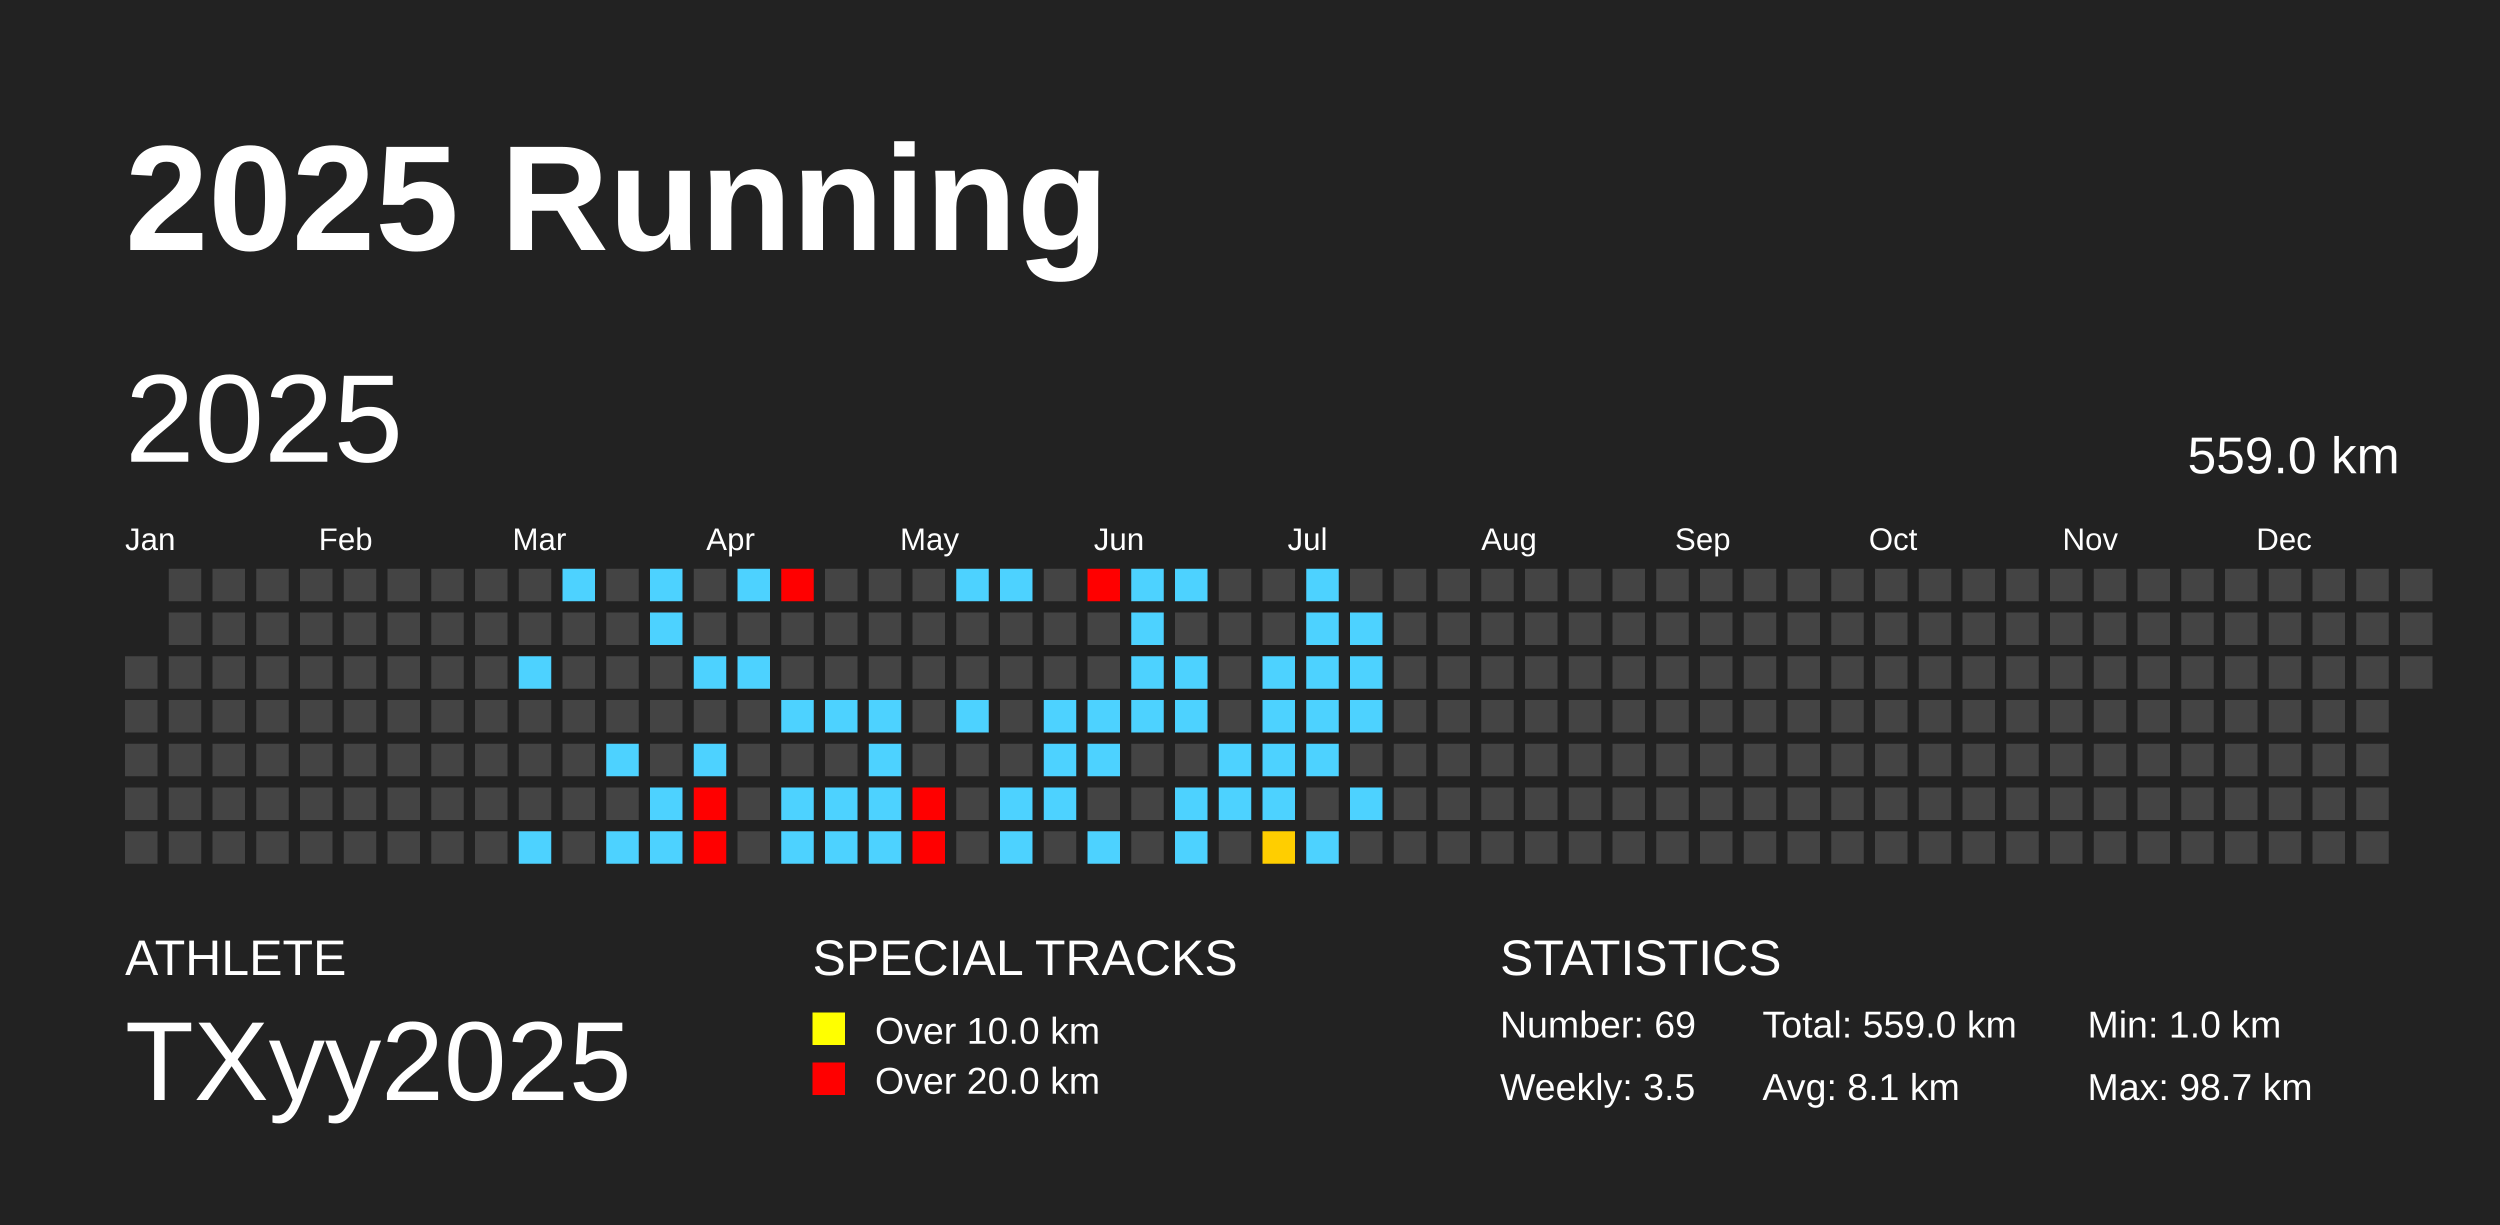
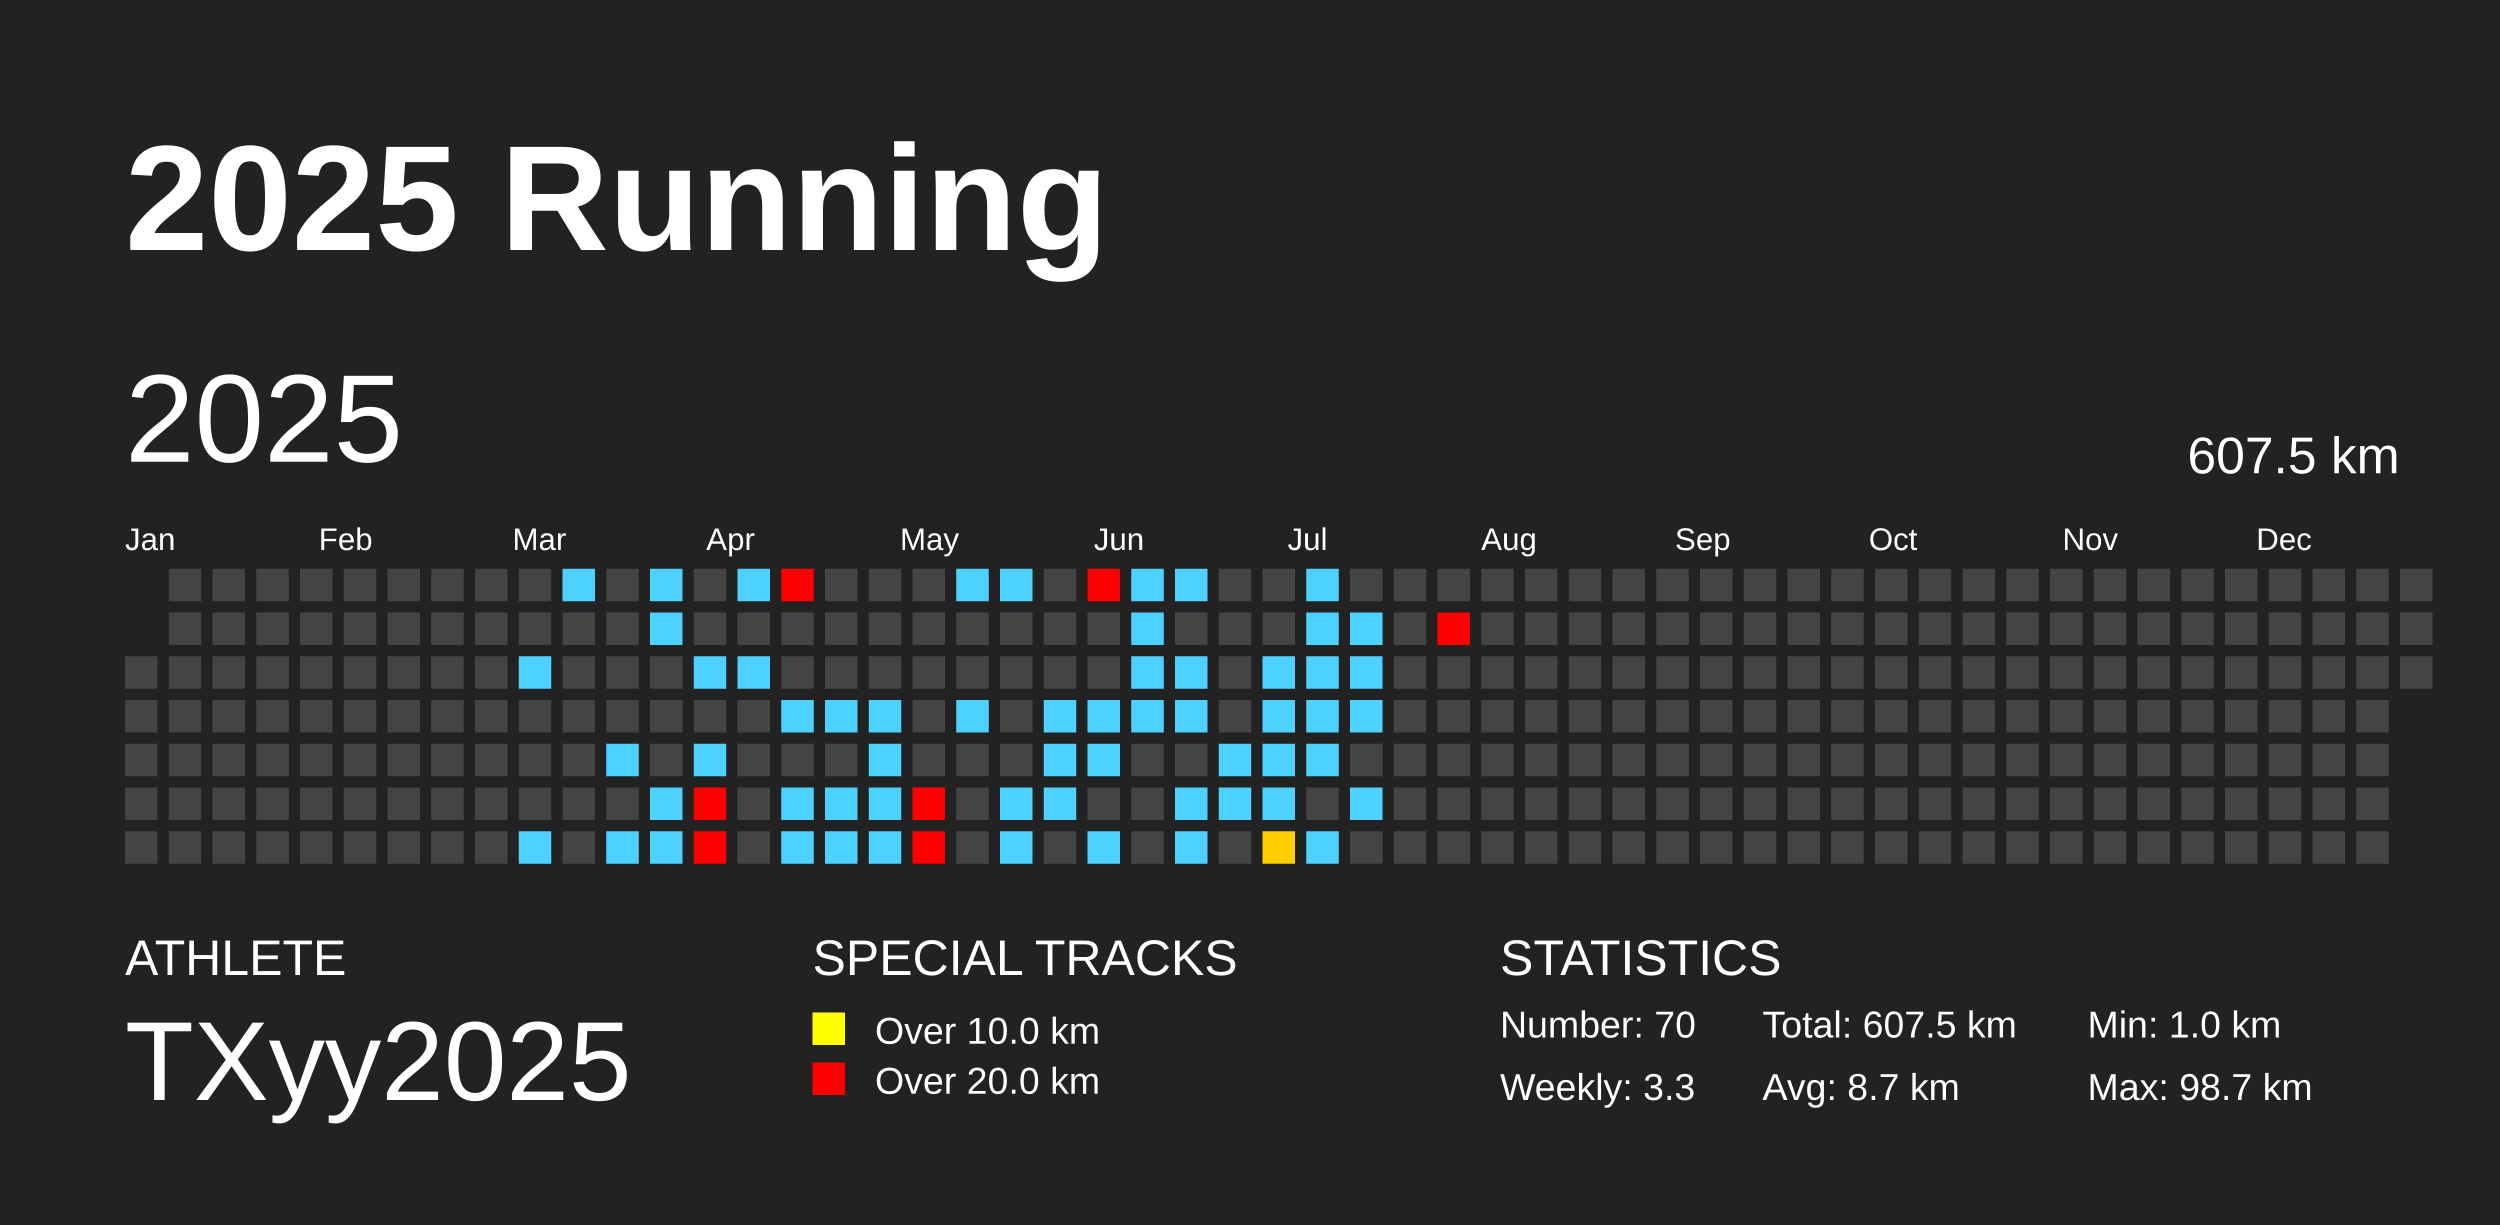
<svg xmlns="http://www.w3.org/2000/svg" baseProfile="full" height="98mm" version="1.1" viewBox="0,0,200,98" width="200mm">
  <defs />
  <rect fill="#222222" height="98" width="200" x="0" y="0" />
  <text fill="#FFFFFF" style="font-size:12px; font-family:Arial; font-weight:bold;" x="10" y="20">2025 Running</text>
  <text fill="#FFFFFF" style="font-size:4px; font-family:Arial" x="10" y="78">ATHLETE</text>
  <text fill="#FFFFFF" style="font-size:9px; font-family:Arial" x="10" y="88">TXyy2025</text>
  <text fill="#FFFFFF" style="font-size:4px; font-family:Arial" x="65" y="78">SPECIAL TRACKS</text>
  <rect fill="yellow" height="2.6" width="2.6" x="65" y="81" />
  <text fill="#FFFFFF" style="font-size:3px; font-family:Arial" x="70" y="83.5">Over 10.0 km</text>
  <rect fill="red" height="2.6" width="2.6" x="65" y="85" />
  <text fill="#FFFFFF" style="font-size:3px; font-family:Arial" x="70" y="87.5">Over 20.0 km</text>
  <text fill="#FFFFFF" style="font-size:4px; font-family:Arial" x="120" y="78">STATISTICS</text>
-   <text fill="#FFFFFF" style="font-size:3px; font-family:Arial" x="120" y="83">Number: 69</text>
-   <text fill="#FFFFFF" style="font-size:3px; font-family:Arial" x="120" y="88">Weekly: 3.5</text>
-   <text fill="#FFFFFF" style="font-size:3px; font-family:Arial" x="141" y="83">Total: 559.0 km</text>
-   <text fill="#FFFFFF" style="font-size:3px; font-family:Arial" x="141" y="88">Avg: 8.1 km</text>
+   <text fill="#FFFFFF" style="font-size:3px; font-family:Arial" x="120" y="83">Number: 70</text>
+   <text fill="#FFFFFF" style="font-size:3px; font-family:Arial" x="120" y="88">Weekly: 3.3</text>
+   <text fill="#FFFFFF" style="font-size:3px; font-family:Arial" x="141" y="83">Total: 607.5 km</text>
+   <text fill="#FFFFFF" style="font-size:3px; font-family:Arial" x="141" y="88">Avg: 8.7 km</text>
  <text fill="#FFFFFF" style="font-size:3px; font-family:Arial" x="167" y="83">Min: 1.0 km</text>
  <text fill="#FFFFFF" style="font-size:3px; font-family:Arial" x="167" y="88">Max: 98.7 km</text>
  <text dominant-baseline="hanging" fill="#FFFFFF" style="font-size:10.0px; font-family:Arial;" x="10" y="30">2025</text>
-   <text dominant-baseline="hanging" fill="#FFFFFF" style="font-size:4.125px; font-family:Arial;" x="175" y="35">559.0 km</text>
+   <text dominant-baseline="hanging" fill="#FFFFFF" style="font-size:4.125px; font-family:Arial;" x="175" y="35">607.5 km</text>
  <text fill="#FFFFFF" style="font-size:2.5px; font-family:Arial" x="10.0" y="44">Jan</text>
  <text fill="#FFFFFF" style="font-size:2.5px; font-family:Arial" x="25.5" y="44">Feb</text>
  <text fill="#FFFFFF" style="font-size:2.5px; font-family:Arial" x="41.0" y="44">Mar</text>
  <text fill="#FFFFFF" style="font-size:2.5px; font-family:Arial" x="56.5" y="44">Apr</text>
  <text fill="#FFFFFF" style="font-size:2.5px; font-family:Arial" x="72.0" y="44">May</text>
  <text fill="#FFFFFF" style="font-size:2.5px; font-family:Arial" x="87.5" y="44">Jun</text>
  <text fill="#FFFFFF" style="font-size:2.5px; font-family:Arial" x="103.0" y="44">Jul</text>
  <text fill="#FFFFFF" style="font-size:2.5px; font-family:Arial" x="118.5" y="44">Aug</text>
  <text fill="#FFFFFF" style="font-size:2.5px; font-family:Arial" x="134.0" y="44">Sep</text>
  <text fill="#FFFFFF" style="font-size:2.5px; font-family:Arial" x="149.5" y="44">Oct</text>
  <text fill="#FFFFFF" style="font-size:2.5px; font-family:Arial" x="165.0" y="44">Nov</text>
  <text fill="#FFFFFF" style="font-size:2.5px; font-family:Arial" x="180.5" y="44">Dec</text>
  <rect fill="#444444" height="2.6" width="2.6" x="10.0" y="52.5" />
  <rect fill="#444444" height="2.6" width="2.6" x="10.0" y="56.0" />
  <rect fill="#444444" height="2.6" width="2.6" x="10.0" y="59.5" />
  <rect fill="#444444" height="2.6" width="2.6" x="10.0" y="63.0" />
  <rect fill="#444444" height="2.6" width="2.6" x="10.0" y="66.5" />
  <rect fill="#444444" height="2.6" width="2.6" x="13.5" y="45.5" />
  <rect fill="#444444" height="2.6" width="2.6" x="13.5" y="49.0" />
  <rect fill="#444444" height="2.6" width="2.6" x="13.5" y="52.5" />
  <rect fill="#444444" height="2.6" width="2.6" x="13.5" y="56.0" />
  <rect fill="#444444" height="2.6" width="2.6" x="13.5" y="59.5" />
  <rect fill="#444444" height="2.6" width="2.6" x="13.5" y="63.0" />
  <rect fill="#444444" height="2.6" width="2.6" x="13.5" y="66.5" />
  <rect fill="#444444" height="2.6" width="2.6" x="17.0" y="45.5" />
  <rect fill="#444444" height="2.6" width="2.6" x="17.0" y="49.0" />
  <rect fill="#444444" height="2.6" width="2.6" x="17.0" y="52.5" />
  <rect fill="#444444" height="2.6" width="2.6" x="17.0" y="56.0" />
  <rect fill="#444444" height="2.6" width="2.6" x="17.0" y="59.5" />
  <rect fill="#444444" height="2.6" width="2.6" x="17.0" y="63.0" />
  <rect fill="#444444" height="2.6" width="2.6" x="17.0" y="66.5" />
  <rect fill="#444444" height="2.6" width="2.6" x="20.5" y="45.5" />
  <rect fill="#444444" height="2.6" width="2.6" x="20.5" y="49.0" />
  <rect fill="#444444" height="2.6" width="2.6" x="20.5" y="52.5" />
  <rect fill="#444444" height="2.6" width="2.6" x="20.5" y="56.0" />
  <rect fill="#444444" height="2.6" width="2.6" x="20.5" y="59.5" />
  <rect fill="#444444" height="2.6" width="2.6" x="20.5" y="63.0" />
  <rect fill="#444444" height="2.6" width="2.6" x="20.5" y="66.5" />
  <rect fill="#444444" height="2.6" width="2.6" x="24.0" y="45.5" />
  <rect fill="#444444" height="2.6" width="2.6" x="24.0" y="49.0" />
  <rect fill="#444444" height="2.6" width="2.6" x="24.0" y="52.5" />
  <rect fill="#444444" height="2.6" width="2.6" x="24.0" y="56.0" />
  <rect fill="#444444" height="2.6" width="2.6" x="24.0" y="59.5" />
  <rect fill="#444444" height="2.6" width="2.6" x="24.0" y="63.0" />
  <rect fill="#444444" height="2.6" width="2.6" x="24.0" y="66.5" />
  <rect fill="#444444" height="2.6" width="2.6" x="27.5" y="45.5" />
  <rect fill="#444444" height="2.6" width="2.6" x="27.5" y="49.0" />
  <rect fill="#444444" height="2.6" width="2.6" x="27.5" y="52.5" />
  <rect fill="#444444" height="2.6" width="2.6" x="27.5" y="56.0" />
  <rect fill="#444444" height="2.6" width="2.6" x="27.5" y="59.5" />
  <rect fill="#444444" height="2.6" width="2.6" x="27.5" y="63.0" />
  <rect fill="#444444" height="2.6" width="2.6" x="27.5" y="66.5" />
  <rect fill="#444444" height="2.6" width="2.6" x="31.0" y="45.5" />
  <rect fill="#444444" height="2.6" width="2.6" x="31.0" y="49.0" />
  <rect fill="#444444" height="2.6" width="2.6" x="31.0" y="52.5" />
  <rect fill="#444444" height="2.6" width="2.6" x="31.0" y="56.0" />
  <rect fill="#444444" height="2.6" width="2.6" x="31.0" y="59.5" />
  <rect fill="#444444" height="2.6" width="2.6" x="31.0" y="63.0" />
  <rect fill="#444444" height="2.6" width="2.6" x="31.0" y="66.5" />
  <rect fill="#444444" height="2.6" width="2.6" x="34.5" y="45.5" />
  <rect fill="#444444" height="2.6" width="2.6" x="34.5" y="49.0" />
  <rect fill="#444444" height="2.6" width="2.6" x="34.5" y="52.5" />
  <rect fill="#444444" height="2.6" width="2.6" x="34.5" y="56.0" />
  <rect fill="#444444" height="2.6" width="2.6" x="34.5" y="59.5" />
  <rect fill="#444444" height="2.6" width="2.6" x="34.5" y="63.0" />
  <rect fill="#444444" height="2.6" width="2.6" x="34.5" y="66.5" />
  <rect fill="#444444" height="2.6" width="2.6" x="38.0" y="45.5" />
  <rect fill="#444444" height="2.6" width="2.6" x="38.0" y="49.0" />
  <rect fill="#444444" height="2.6" width="2.6" x="38.0" y="52.5" />
  <rect fill="#444444" height="2.6" width="2.6" x="38.0" y="56.0" />
  <rect fill="#444444" height="2.6" width="2.6" x="38.0" y="59.5" />
  <rect fill="#444444" height="2.6" width="2.6" x="38.0" y="63.0" />
  <rect fill="#444444" height="2.6" width="2.6" x="38.0" y="66.5" />
  <rect fill="#444444" height="2.6" width="2.6" x="41.5" y="45.5" />
  <rect fill="#444444" height="2.6" width="2.6" x="41.5" y="49.0" />
  <rect fill="#4dd2ff" height="2.6" width="2.6" x="41.5" y="52.5" />
  <rect fill="#444444" height="2.6" width="2.6" x="41.5" y="56.0" />
  <rect fill="#444444" height="2.6" width="2.6" x="41.5" y="59.5" />
  <rect fill="#444444" height="2.6" width="2.6" x="41.5" y="63.0" />
  <rect fill="#4dd2ff" height="2.6" width="2.6" x="41.5" y="66.5" />
  <rect fill="#4dd2ff" height="2.6" width="2.6" x="45.0" y="45.5" />
  <rect fill="#444444" height="2.6" width="2.6" x="45.0" y="49.0" />
  <rect fill="#444444" height="2.6" width="2.6" x="45.0" y="52.5" />
  <rect fill="#444444" height="2.6" width="2.6" x="45.0" y="56.0" />
  <rect fill="#444444" height="2.6" width="2.6" x="45.0" y="59.5" />
  <rect fill="#444444" height="2.6" width="2.6" x="45.0" y="63.0" />
  <rect fill="#444444" height="2.6" width="2.6" x="45.0" y="66.5" />
  <rect fill="#444444" height="2.6" width="2.6" x="48.5" y="45.5" />
  <rect fill="#444444" height="2.6" width="2.6" x="48.5" y="49.0" />
  <rect fill="#444444" height="2.6" width="2.6" x="48.5" y="52.5" />
  <rect fill="#444444" height="2.6" width="2.6" x="48.5" y="56.0" />
  <rect fill="#4dd2ff" height="2.6" width="2.6" x="48.5" y="59.5" />
  <rect fill="#444444" height="2.6" width="2.6" x="48.5" y="63.0" />
  <rect fill="#4dd2ff" height="2.6" width="2.6" x="48.5" y="66.5" />
  <rect fill="#4dd2ff" height="2.6" width="2.6" x="52.0" y="45.5" />
  <rect fill="#4dd2ff" height="2.6" width="2.6" x="52.0" y="49.0" />
  <rect fill="#444444" height="2.6" width="2.6" x="52.0" y="52.5" />
  <rect fill="#444444" height="2.6" width="2.6" x="52.0" y="56.0" />
  <rect fill="#444444" height="2.6" width="2.6" x="52.0" y="59.5" />
  <rect fill="#4dd2ff" height="2.6" width="2.6" x="52.0" y="63.0" />
  <rect fill="#4dd2ff" height="2.6" width="2.6" x="52.0" y="66.5" />
  <rect fill="#444444" height="2.6" width="2.6" x="55.5" y="45.5" />
  <rect fill="#444444" height="2.6" width="2.6" x="55.5" y="49.0" />
  <rect fill="#4dd2ff" height="2.6" width="2.6" x="55.5" y="52.5" />
  <rect fill="#444444" height="2.6" width="2.6" x="55.5" y="56.0" />
  <rect fill="#4dd2ff" height="2.6" width="2.6" x="55.5" y="59.5" />
  <rect fill="red" height="2.6" width="2.6" x="55.5" y="63.0" />
  <rect fill="red" height="2.6" width="2.6" x="55.5" y="66.5" />
  <rect fill="#4dd2ff" height="2.6" width="2.6" x="59.0" y="45.5" />
  <rect fill="#444444" height="2.6" width="2.6" x="59.0" y="49.0" />
  <rect fill="#4dd2ff" height="2.6" width="2.6" x="59.0" y="52.5" />
  <rect fill="#444444" height="2.6" width="2.6" x="59.0" y="56.0" />
  <rect fill="#444444" height="2.6" width="2.6" x="59.0" y="59.5" />
  <rect fill="#444444" height="2.6" width="2.6" x="59.0" y="63.0" />
  <rect fill="#444444" height="2.6" width="2.6" x="59.0" y="66.5" />
  <rect fill="red" height="2.6" width="2.6" x="62.5" y="45.5" />
  <rect fill="#444444" height="2.6" width="2.6" x="62.5" y="49.0" />
  <rect fill="#444444" height="2.6" width="2.6" x="62.5" y="52.5" />
  <rect fill="#4dd2ff" height="2.6" width="2.6" x="62.5" y="56.0" />
  <rect fill="#444444" height="2.6" width="2.6" x="62.5" y="59.5" />
  <rect fill="#4dd2ff" height="2.6" width="2.6" x="62.5" y="63.0" />
  <rect fill="#4dd2ff" height="2.6" width="2.6" x="62.5" y="66.5" />
  <rect fill="#444444" height="2.6" width="2.6" x="66.0" y="45.5" />
  <rect fill="#444444" height="2.6" width="2.6" x="66.0" y="49.0" />
  <rect fill="#444444" height="2.6" width="2.6" x="66.0" y="52.5" />
  <rect fill="#4dd2ff" height="2.6" width="2.6" x="66.0" y="56.0" />
  <rect fill="#444444" height="2.6" width="2.6" x="66.0" y="59.5" />
  <rect fill="#4dd2ff" height="2.6" width="2.6" x="66.0" y="63.0" />
  <rect fill="#4dd2ff" height="2.6" width="2.6" x="66.0" y="66.5" />
  <rect fill="#444444" height="2.6" width="2.6" x="69.5" y="45.5" />
  <rect fill="#444444" height="2.6" width="2.6" x="69.5" y="49.0" />
  <rect fill="#444444" height="2.6" width="2.6" x="69.5" y="52.5" />
  <rect fill="#4dd2ff" height="2.6" width="2.6" x="69.5" y="56.0" />
  <rect fill="#4dd2ff" height="2.6" width="2.6" x="69.5" y="59.5" />
  <rect fill="#4dd2ff" height="2.6" width="2.6" x="69.5" y="63.0" />
  <rect fill="#4dd2ff" height="2.6" width="2.6" x="69.5" y="66.5" />
  <rect fill="#444444" height="2.6" width="2.6" x="73.0" y="45.5" />
  <rect fill="#444444" height="2.6" width="2.6" x="73.0" y="49.0" />
  <rect fill="#444444" height="2.6" width="2.6" x="73.0" y="52.5" />
  <rect fill="#444444" height="2.6" width="2.6" x="73.0" y="56.0" />
  <rect fill="#444444" height="2.6" width="2.6" x="73.0" y="59.5" />
  <rect fill="red" height="2.6" width="2.6" x="73.0" y="63.0" />
  <rect fill="red" height="2.6" width="2.6" x="73.0" y="66.5" />
  <rect fill="#4dd2ff" height="2.6" width="2.6" x="76.5" y="45.5" />
  <rect fill="#444444" height="2.6" width="2.6" x="76.5" y="49.0" />
  <rect fill="#444444" height="2.6" width="2.6" x="76.5" y="52.5" />
  <rect fill="#4dd2ff" height="2.6" width="2.6" x="76.5" y="56.0" />
  <rect fill="#444444" height="2.6" width="2.6" x="76.5" y="59.5" />
  <rect fill="#444444" height="2.6" width="2.6" x="76.5" y="63.0" />
  <rect fill="#444444" height="2.6" width="2.6" x="76.5" y="66.5" />
  <rect fill="#4dd2ff" height="2.6" width="2.6" x="80.0" y="45.5" />
  <rect fill="#444444" height="2.6" width="2.6" x="80.0" y="49.0" />
  <rect fill="#444444" height="2.6" width="2.6" x="80.0" y="52.5" />
  <rect fill="#444444" height="2.6" width="2.6" x="80.0" y="56.0" />
  <rect fill="#444444" height="2.6" width="2.6" x="80.0" y="59.5" />
  <rect fill="#4dd2ff" height="2.6" width="2.6" x="80.0" y="63.0" />
  <rect fill="#4dd2ff" height="2.6" width="2.6" x="80.0" y="66.5" />
  <rect fill="#444444" height="2.6" width="2.6" x="83.5" y="45.5" />
  <rect fill="#444444" height="2.6" width="2.6" x="83.5" y="49.0" />
  <rect fill="#444444" height="2.6" width="2.6" x="83.5" y="52.5" />
  <rect fill="#4dd2ff" height="2.6" width="2.6" x="83.5" y="56.0" />
  <rect fill="#4dd2ff" height="2.6" width="2.6" x="83.5" y="59.5" />
  <rect fill="#4dd2ff" height="2.6" width="2.6" x="83.5" y="63.0" />
  <rect fill="#444444" height="2.6" width="2.6" x="83.5" y="66.5" />
  <rect fill="red" height="2.6" width="2.6" x="87.0" y="45.5" />
  <rect fill="#444444" height="2.6" width="2.6" x="87.0" y="49.0" />
  <rect fill="#444444" height="2.6" width="2.6" x="87.0" y="52.5" />
  <rect fill="#4dd2ff" height="2.6" width="2.6" x="87.0" y="56.0" />
  <rect fill="#4dd2ff" height="2.6" width="2.6" x="87.0" y="59.5" />
  <rect fill="#444444" height="2.6" width="2.6" x="87.0" y="63.0" />
  <rect fill="#4dd2ff" height="2.6" width="2.6" x="87.0" y="66.5" />
  <rect fill="#4dd2ff" height="2.6" width="2.6" x="90.5" y="45.5" />
  <rect fill="#4dd2ff" height="2.6" width="2.6" x="90.5" y="49.0" />
  <rect fill="#4dd2ff" height="2.6" width="2.6" x="90.5" y="52.5" />
  <rect fill="#4dd2ff" height="2.6" width="2.6" x="90.5" y="56.0" />
  <rect fill="#444444" height="2.6" width="2.6" x="90.5" y="59.5" />
  <rect fill="#444444" height="2.6" width="2.6" x="90.5" y="63.0" />
  <rect fill="#444444" height="2.6" width="2.6" x="90.5" y="66.5" />
  <rect fill="#4dd2ff" height="2.6" width="2.6" x="94.0" y="45.5" />
  <rect fill="#444444" height="2.6" width="2.6" x="94.0" y="49.0" />
  <rect fill="#4dd2ff" height="2.6" width="2.6" x="94.0" y="52.5" />
  <rect fill="#4dd2ff" height="2.6" width="2.6" x="94.0" y="56.0" />
  <rect fill="#444444" height="2.6" width="2.6" x="94.0" y="59.5" />
  <rect fill="#4dd2ff" height="2.6" width="2.6" x="94.0" y="63.0" />
  <rect fill="#4dd2ff" height="2.6" width="2.6" x="94.0" y="66.5" />
  <rect fill="#444444" height="2.6" width="2.6" x="97.5" y="45.5" />
  <rect fill="#444444" height="2.6" width="2.6" x="97.5" y="49.0" />
  <rect fill="#444444" height="2.6" width="2.6" x="97.5" y="52.5" />
  <rect fill="#444444" height="2.6" width="2.6" x="97.5" y="56.0" />
  <rect fill="#4dd2ff" height="2.6" width="2.6" x="97.5" y="59.5" />
  <rect fill="#4dd2ff" height="2.6" width="2.6" x="97.5" y="63.0" />
  <rect fill="#444444" height="2.6" width="2.6" x="97.5" y="66.5" />
  <rect fill="#444444" height="2.6" width="2.6" x="101.0" y="45.5" />
  <rect fill="#444444" height="2.6" width="2.6" x="101.0" y="49.0" />
  <rect fill="#4dd2ff" height="2.6" width="2.6" x="101.0" y="52.5" />
  <rect fill="#4dd2ff" height="2.6" width="2.6" x="101.0" y="56.0" />
  <rect fill="#4dd2ff" height="2.6" width="2.6" x="101.0" y="59.5" />
  <rect fill="#4dd2ff" height="2.6" width="2.6" x="101.0" y="63.0" />
  <rect fill="#ffce00" height="2.6" width="2.6" x="101.0" y="66.5" />
  <rect fill="#4dd2ff" height="2.6" width="2.6" x="104.5" y="45.5" />
  <rect fill="#4dd2ff" height="2.6" width="2.6" x="104.5" y="49.0" />
  <rect fill="#4dd2ff" height="2.6" width="2.6" x="104.5" y="52.5" />
  <rect fill="#4dd2ff" height="2.6" width="2.6" x="104.5" y="56.0" />
  <rect fill="#4dd2ff" height="2.6" width="2.6" x="104.5" y="59.5" />
  <rect fill="#444444" height="2.6" width="2.6" x="104.5" y="63.0" />
  <rect fill="#4dd2ff" height="2.6" width="2.6" x="104.5" y="66.5" />
  <rect fill="#444444" height="2.6" width="2.6" x="108.0" y="45.5" />
  <rect fill="#4dd2ff" height="2.6" width="2.6" x="108.0" y="49.0" />
  <rect fill="#4dd2ff" height="2.6" width="2.6" x="108.0" y="52.5" />
  <rect fill="#4dd2ff" height="2.6" width="2.6" x="108.0" y="56.0" />
  <rect fill="#444444" height="2.6" width="2.6" x="108.0" y="59.5" />
  <rect fill="#4dd2ff" height="2.6" width="2.6" x="108.0" y="63.0" />
  <rect fill="#444444" height="2.6" width="2.6" x="108.0" y="66.5" />
  <rect fill="#444444" height="2.6" width="2.6" x="111.5" y="45.5" />
  <rect fill="#444444" height="2.6" width="2.6" x="111.5" y="49.0" />
  <rect fill="#444444" height="2.6" width="2.6" x="111.5" y="52.5" />
  <rect fill="#444444" height="2.6" width="2.6" x="111.5" y="56.0" />
  <rect fill="#444444" height="2.6" width="2.6" x="111.5" y="59.5" />
  <rect fill="#444444" height="2.6" width="2.6" x="111.5" y="63.0" />
  <rect fill="#444444" height="2.6" width="2.6" x="111.5" y="66.5" />
  <rect fill="#444444" height="2.6" width="2.6" x="115.0" y="45.5" />
-   <rect fill="#444444" height="2.6" width="2.6" x="115.0" y="49.0" />
+   <rect fill="red" height="2.6" width="2.6" x="115.0" y="49.0" />
  <rect fill="#444444" height="2.6" width="2.6" x="115.0" y="52.5" />
  <rect fill="#444444" height="2.6" width="2.6" x="115.0" y="56.0" />
  <rect fill="#444444" height="2.6" width="2.6" x="115.0" y="59.5" />
  <rect fill="#444444" height="2.6" width="2.6" x="115.0" y="63.0" />
  <rect fill="#444444" height="2.6" width="2.6" x="115.0" y="66.5" />
  <rect fill="#444444" height="2.6" width="2.6" x="118.5" y="45.5" />
  <rect fill="#444444" height="2.6" width="2.6" x="118.5" y="49.0" />
  <rect fill="#444444" height="2.6" width="2.6" x="118.5" y="52.5" />
  <rect fill="#444444" height="2.6" width="2.6" x="118.5" y="56.0" />
  <rect fill="#444444" height="2.6" width="2.6" x="118.5" y="59.5" />
  <rect fill="#444444" height="2.6" width="2.6" x="118.5" y="63.0" />
  <rect fill="#444444" height="2.6" width="2.6" x="118.5" y="66.5" />
  <rect fill="#444444" height="2.6" width="2.6" x="122.0" y="45.5" />
  <rect fill="#444444" height="2.6" width="2.6" x="122.0" y="49.0" />
  <rect fill="#444444" height="2.6" width="2.6" x="122.0" y="52.5" />
  <rect fill="#444444" height="2.6" width="2.6" x="122.0" y="56.0" />
  <rect fill="#444444" height="2.6" width="2.6" x="122.0" y="59.5" />
  <rect fill="#444444" height="2.6" width="2.6" x="122.0" y="63.0" />
  <rect fill="#444444" height="2.6" width="2.6" x="122.0" y="66.5" />
  <rect fill="#444444" height="2.6" width="2.6" x="125.5" y="45.5" />
  <rect fill="#444444" height="2.6" width="2.6" x="125.5" y="49.0" />
  <rect fill="#444444" height="2.6" width="2.6" x="125.5" y="52.5" />
  <rect fill="#444444" height="2.6" width="2.6" x="125.5" y="56.0" />
  <rect fill="#444444" height="2.6" width="2.6" x="125.5" y="59.5" />
  <rect fill="#444444" height="2.6" width="2.6" x="125.5" y="63.0" />
  <rect fill="#444444" height="2.6" width="2.6" x="125.5" y="66.5" />
  <rect fill="#444444" height="2.6" width="2.6" x="129.0" y="45.5" />
  <rect fill="#444444" height="2.6" width="2.6" x="129.0" y="49.0" />
  <rect fill="#444444" height="2.6" width="2.6" x="129.0" y="52.5" />
  <rect fill="#444444" height="2.6" width="2.6" x="129.0" y="56.0" />
  <rect fill="#444444" height="2.6" width="2.6" x="129.0" y="59.5" />
  <rect fill="#444444" height="2.6" width="2.6" x="129.0" y="63.0" />
  <rect fill="#444444" height="2.6" width="2.6" x="129.0" y="66.5" />
  <rect fill="#444444" height="2.6" width="2.6" x="132.5" y="45.5" />
  <rect fill="#444444" height="2.6" width="2.6" x="132.5" y="49.0" />
  <rect fill="#444444" height="2.6" width="2.6" x="132.5" y="52.5" />
  <rect fill="#444444" height="2.6" width="2.6" x="132.5" y="56.0" />
  <rect fill="#444444" height="2.6" width="2.6" x="132.5" y="59.5" />
  <rect fill="#444444" height="2.6" width="2.6" x="132.5" y="63.0" />
  <rect fill="#444444" height="2.6" width="2.6" x="132.5" y="66.5" />
  <rect fill="#444444" height="2.6" width="2.6" x="136.0" y="45.5" />
  <rect fill="#444444" height="2.6" width="2.6" x="136.0" y="49.0" />
  <rect fill="#444444" height="2.6" width="2.6" x="136.0" y="52.5" />
  <rect fill="#444444" height="2.6" width="2.6" x="136.0" y="56.0" />
  <rect fill="#444444" height="2.6" width="2.6" x="136.0" y="59.5" />
  <rect fill="#444444" height="2.6" width="2.6" x="136.0" y="63.0" />
  <rect fill="#444444" height="2.6" width="2.6" x="136.0" y="66.5" />
  <rect fill="#444444" height="2.6" width="2.6" x="139.5" y="45.5" />
  <rect fill="#444444" height="2.6" width="2.6" x="139.5" y="49.0" />
  <rect fill="#444444" height="2.6" width="2.6" x="139.5" y="52.5" />
  <rect fill="#444444" height="2.6" width="2.6" x="139.5" y="56.0" />
  <rect fill="#444444" height="2.6" width="2.6" x="139.5" y="59.5" />
  <rect fill="#444444" height="2.6" width="2.6" x="139.5" y="63.0" />
  <rect fill="#444444" height="2.6" width="2.6" x="139.5" y="66.5" />
  <rect fill="#444444" height="2.6" width="2.6" x="143.0" y="45.5" />
  <rect fill="#444444" height="2.6" width="2.6" x="143.0" y="49.0" />
  <rect fill="#444444" height="2.6" width="2.6" x="143.0" y="52.5" />
  <rect fill="#444444" height="2.6" width="2.6" x="143.0" y="56.0" />
  <rect fill="#444444" height="2.6" width="2.6" x="143.0" y="59.5" />
  <rect fill="#444444" height="2.6" width="2.6" x="143.0" y="63.0" />
  <rect fill="#444444" height="2.6" width="2.6" x="143.0" y="66.5" />
  <rect fill="#444444" height="2.6" width="2.6" x="146.5" y="45.5" />
  <rect fill="#444444" height="2.6" width="2.6" x="146.5" y="49.0" />
  <rect fill="#444444" height="2.6" width="2.6" x="146.5" y="52.5" />
  <rect fill="#444444" height="2.6" width="2.6" x="146.5" y="56.0" />
  <rect fill="#444444" height="2.6" width="2.6" x="146.5" y="59.5" />
  <rect fill="#444444" height="2.6" width="2.6" x="146.5" y="63.0" />
  <rect fill="#444444" height="2.6" width="2.6" x="146.5" y="66.5" />
  <rect fill="#444444" height="2.6" width="2.6" x="150.0" y="45.5" />
  <rect fill="#444444" height="2.6" width="2.6" x="150.0" y="49.0" />
  <rect fill="#444444" height="2.6" width="2.6" x="150.0" y="52.5" />
  <rect fill="#444444" height="2.6" width="2.6" x="150.0" y="56.0" />
  <rect fill="#444444" height="2.6" width="2.6" x="150.0" y="59.5" />
  <rect fill="#444444" height="2.6" width="2.6" x="150.0" y="63.0" />
  <rect fill="#444444" height="2.6" width="2.6" x="150.0" y="66.5" />
  <rect fill="#444444" height="2.6" width="2.6" x="153.5" y="45.5" />
  <rect fill="#444444" height="2.6" width="2.6" x="153.5" y="49.0" />
  <rect fill="#444444" height="2.6" width="2.6" x="153.5" y="52.5" />
  <rect fill="#444444" height="2.6" width="2.6" x="153.5" y="56.0" />
  <rect fill="#444444" height="2.6" width="2.6" x="153.5" y="59.5" />
  <rect fill="#444444" height="2.6" width="2.6" x="153.5" y="63.0" />
  <rect fill="#444444" height="2.6" width="2.6" x="153.5" y="66.5" />
  <rect fill="#444444" height="2.6" width="2.6" x="157.0" y="45.5" />
  <rect fill="#444444" height="2.6" width="2.6" x="157.0" y="49.0" />
  <rect fill="#444444" height="2.6" width="2.6" x="157.0" y="52.5" />
  <rect fill="#444444" height="2.6" width="2.6" x="157.0" y="56.0" />
  <rect fill="#444444" height="2.6" width="2.6" x="157.0" y="59.5" />
  <rect fill="#444444" height="2.6" width="2.6" x="157.0" y="63.0" />
  <rect fill="#444444" height="2.6" width="2.6" x="157.0" y="66.5" />
  <rect fill="#444444" height="2.6" width="2.6" x="160.5" y="45.5" />
  <rect fill="#444444" height="2.6" width="2.6" x="160.5" y="49.0" />
  <rect fill="#444444" height="2.6" width="2.6" x="160.5" y="52.5" />
  <rect fill="#444444" height="2.6" width="2.6" x="160.5" y="56.0" />
  <rect fill="#444444" height="2.6" width="2.6" x="160.5" y="59.5" />
  <rect fill="#444444" height="2.6" width="2.6" x="160.5" y="63.0" />
  <rect fill="#444444" height="2.6" width="2.6" x="160.5" y="66.5" />
  <rect fill="#444444" height="2.6" width="2.6" x="164.0" y="45.5" />
  <rect fill="#444444" height="2.6" width="2.6" x="164.0" y="49.0" />
  <rect fill="#444444" height="2.6" width="2.6" x="164.0" y="52.5" />
  <rect fill="#444444" height="2.6" width="2.6" x="164.0" y="56.0" />
  <rect fill="#444444" height="2.6" width="2.6" x="164.0" y="59.5" />
  <rect fill="#444444" height="2.6" width="2.6" x="164.0" y="63.0" />
  <rect fill="#444444" height="2.6" width="2.6" x="164.0" y="66.5" />
  <rect fill="#444444" height="2.6" width="2.6" x="167.5" y="45.5" />
  <rect fill="#444444" height="2.6" width="2.6" x="167.5" y="49.0" />
  <rect fill="#444444" height="2.6" width="2.6" x="167.5" y="52.5" />
  <rect fill="#444444" height="2.6" width="2.6" x="167.5" y="56.0" />
  <rect fill="#444444" height="2.6" width="2.6" x="167.5" y="59.5" />
  <rect fill="#444444" height="2.6" width="2.6" x="167.5" y="63.0" />
  <rect fill="#444444" height="2.6" width="2.6" x="167.5" y="66.5" />
  <rect fill="#444444" height="2.6" width="2.6" x="171.0" y="45.5" />
  <rect fill="#444444" height="2.6" width="2.6" x="171.0" y="49.0" />
  <rect fill="#444444" height="2.6" width="2.6" x="171.0" y="52.5" />
  <rect fill="#444444" height="2.6" width="2.6" x="171.0" y="56.0" />
  <rect fill="#444444" height="2.6" width="2.6" x="171.0" y="59.5" />
  <rect fill="#444444" height="2.6" width="2.6" x="171.0" y="63.0" />
  <rect fill="#444444" height="2.6" width="2.6" x="171.0" y="66.5" />
  <rect fill="#444444" height="2.6" width="2.6" x="174.5" y="45.5" />
  <rect fill="#444444" height="2.6" width="2.6" x="174.5" y="49.0" />
  <rect fill="#444444" height="2.6" width="2.6" x="174.5" y="52.5" />
  <rect fill="#444444" height="2.6" width="2.6" x="174.5" y="56.0" />
  <rect fill="#444444" height="2.6" width="2.6" x="174.5" y="59.5" />
  <rect fill="#444444" height="2.6" width="2.6" x="174.5" y="63.0" />
  <rect fill="#444444" height="2.6" width="2.6" x="174.5" y="66.5" />
  <rect fill="#444444" height="2.6" width="2.6" x="178.0" y="45.5" />
  <rect fill="#444444" height="2.6" width="2.6" x="178.0" y="49.0" />
  <rect fill="#444444" height="2.6" width="2.6" x="178.0" y="52.5" />
  <rect fill="#444444" height="2.6" width="2.6" x="178.0" y="56.0" />
  <rect fill="#444444" height="2.6" width="2.6" x="178.0" y="59.5" />
  <rect fill="#444444" height="2.6" width="2.6" x="178.0" y="63.0" />
  <rect fill="#444444" height="2.6" width="2.6" x="178.0" y="66.5" />
  <rect fill="#444444" height="2.6" width="2.6" x="181.5" y="45.5" />
  <rect fill="#444444" height="2.6" width="2.6" x="181.5" y="49.0" />
  <rect fill="#444444" height="2.6" width="2.6" x="181.5" y="52.5" />
  <rect fill="#444444" height="2.6" width="2.6" x="181.5" y="56.0" />
  <rect fill="#444444" height="2.6" width="2.6" x="181.5" y="59.5" />
  <rect fill="#444444" height="2.6" width="2.6" x="181.5" y="63.0" />
  <rect fill="#444444" height="2.6" width="2.6" x="181.5" y="66.5" />
  <rect fill="#444444" height="2.6" width="2.6" x="185.0" y="45.5" />
  <rect fill="#444444" height="2.6" width="2.6" x="185.0" y="49.0" />
  <rect fill="#444444" height="2.6" width="2.6" x="185.0" y="52.5" />
  <rect fill="#444444" height="2.6" width="2.6" x="185.0" y="56.0" />
  <rect fill="#444444" height="2.6" width="2.6" x="185.0" y="59.5" />
  <rect fill="#444444" height="2.6" width="2.6" x="185.0" y="63.0" />
  <rect fill="#444444" height="2.6" width="2.6" x="185.0" y="66.5" />
  <rect fill="#444444" height="2.6" width="2.6" x="188.5" y="45.5" />
  <rect fill="#444444" height="2.6" width="2.6" x="188.5" y="49.0" />
  <rect fill="#444444" height="2.6" width="2.6" x="188.5" y="52.5" />
  <rect fill="#444444" height="2.6" width="2.6" x="188.5" y="56.0" />
  <rect fill="#444444" height="2.6" width="2.6" x="188.5" y="59.5" />
  <rect fill="#444444" height="2.6" width="2.6" x="188.5" y="63.0" />
  <rect fill="#444444" height="2.6" width="2.6" x="188.5" y="66.5" />
  <rect fill="#444444" height="2.6" width="2.6" x="192.0" y="45.5" />
  <rect fill="#444444" height="2.6" width="2.6" x="192.0" y="49.0" />
  <rect fill="#444444" height="2.6" width="2.6" x="192.0" y="52.5" />
</svg>
